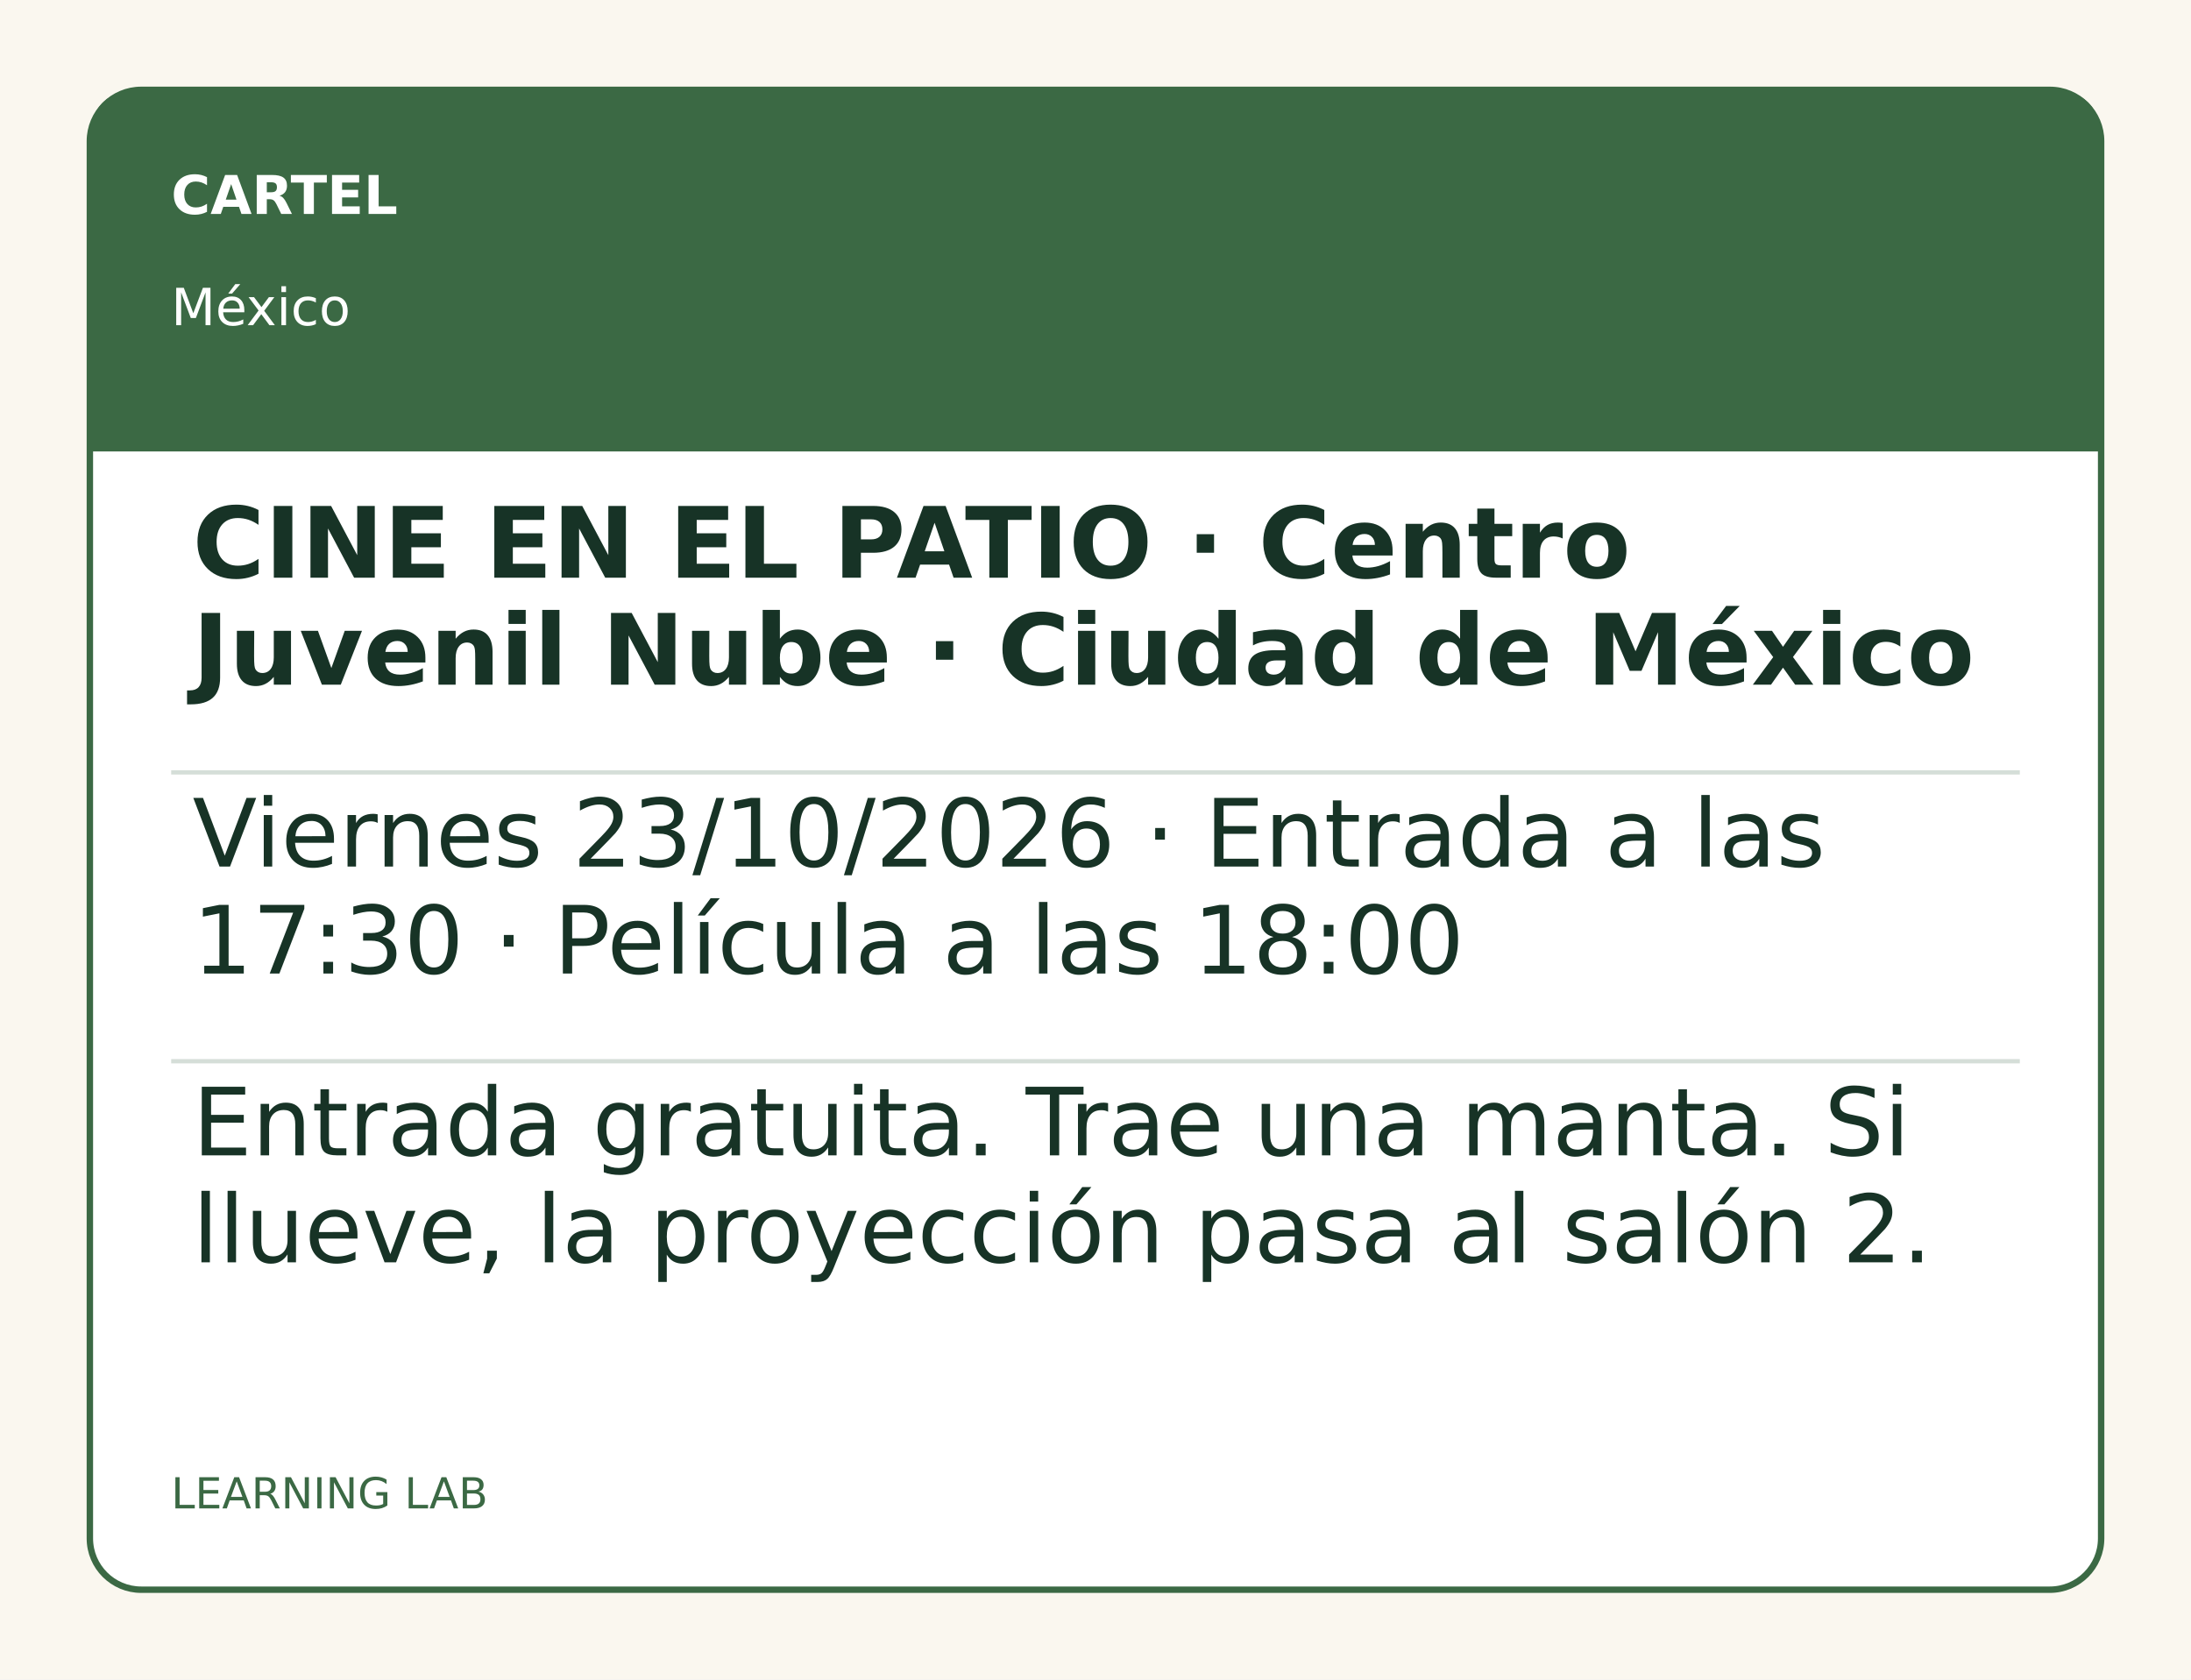
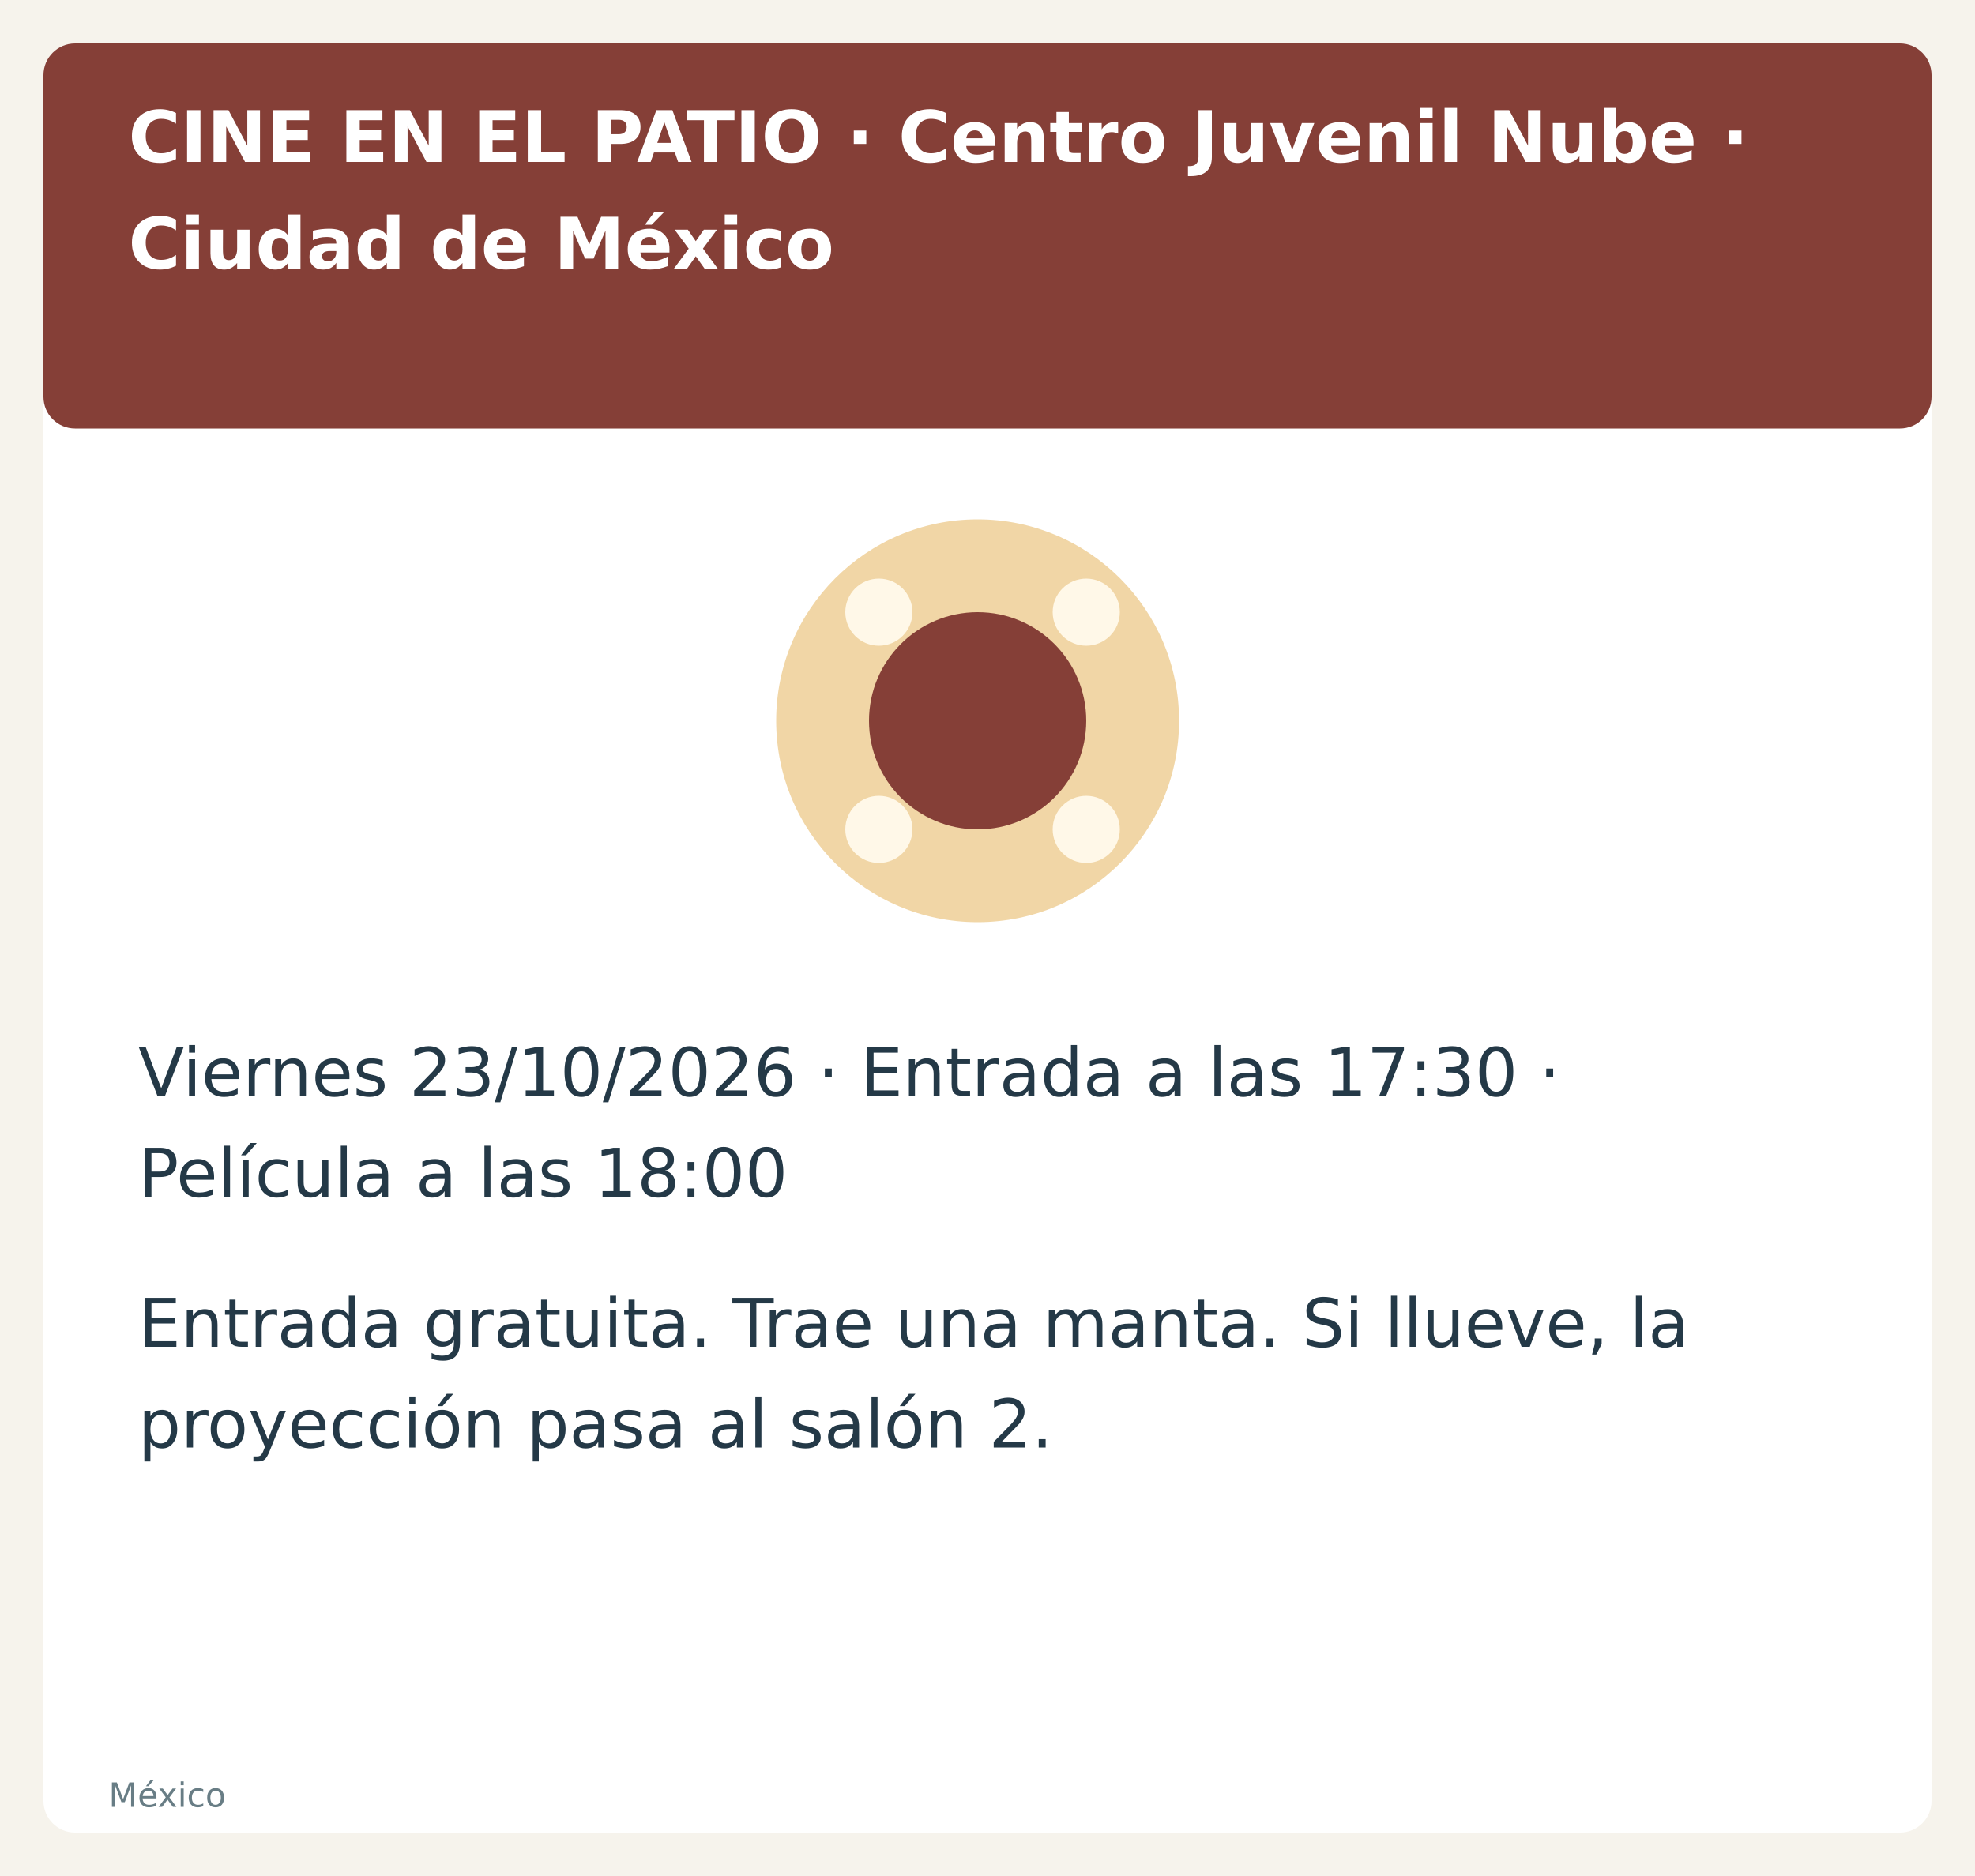
- <svg xmlns="http://www.w3.org/2000/svg" width="1024" height="785" viewBox="0 0 1024 785">
-   <rect width="1024" height="785" fill="#faf7ef" />
-   <rect x="42" y="42" width="940" height="701" rx="24" fill="white" stroke="#3b6944" stroke-width="3" />
-   <path d="M42 66q0-24 24-24h892q24 0 24 24v145H42Z" fill="#3b6944" />
-   <text x="80" y="100" font-family="DejaVu Sans, sans-serif" font-size="25" font-weight="bold" fill="white">CARTEL</text>
-   <text x="80" y="152" font-family="DejaVu Sans, sans-serif" font-size="24" font-weight="normal" fill="white">México</text>
-   <text x="90" y="270" font-family="DejaVu Sans, sans-serif" font-size="46" font-weight="bold" fill="#173326">CINE EN EL PATIO · Centro</text>
-   <text x="90" y="320" font-family="DejaVu Sans, sans-serif" font-size="46" font-weight="bold" fill="#173326">Juvenil Nube · Ciudad de México</text>
-   <path d="M80 361h864" stroke="#d5ded8" stroke-width="2" />
-   <text x="90" y="405" font-family="DejaVu Sans, sans-serif" font-size="44" font-weight="normal" fill="#173326">Viernes 23/10/2026 · Entrada a las</text>
-   <text x="90" y="455" font-family="DejaVu Sans, sans-serif" font-size="44" font-weight="normal" fill="#173326">17:30 · Película a las 18:00</text>
-   <path d="M80 496h864" stroke="#d5ded8" stroke-width="2" />
-   <text x="90" y="540" font-family="DejaVu Sans, sans-serif" font-size="44" font-weight="normal" fill="#173326">Entrada gratuita. Trae una manta. Si</text>
-   <text x="90" y="590" font-family="DejaVu Sans, sans-serif" font-size="44" font-weight="normal" fill="#173326">llueve, la proyección pasa al salón 2.</text>
-   <text x="80" y="705" font-family="DejaVu Sans, sans-serif" font-size="20" font-weight="normal" fill="#3b6944">LEARNING LAB</text>
+ <svg xmlns="http://www.w3.org/2000/svg" width="1000" height="950" viewBox="0 0 1000 950">
+   <rect x="0" y="0" width="1000" height="950" rx="0" fill="#f6f3ec" stroke="none" />
+   <rect x="22" y="22" width="956" height="906" rx="16" fill="#fff" stroke="none" />
+   <rect x="22" y="22" width="956" height="195" rx="16" fill="#853f37" stroke="none" />
+   <text x="65" y="82" data-right="932" font-family="DejaVu Sans" font-size="36" font-weight="bold" fill="#fff">CINE EN EL PATIO · Centro Juvenil Nube ·</text>
+   <text x="65" y="136.0" data-right="932" font-family="DejaVu Sans" font-size="36" font-weight="bold" fill="#fff">Ciudad de México</text>
+   <circle cx="495" cy="365" r="102" fill="#f1d6a6" />
+   <circle cx="495" cy="365" r="55" fill="#853f37" />
+   <circle cx="445" cy="310" r="17" fill="#fff8e8" />
+   <circle cx="550" cy="310" r="17" fill="#fff8e8" />
+   <circle cx="445" cy="420" r="17" fill="#fff8e8" />
+   <circle cx="550" cy="420" r="17" fill="#fff8e8" />
+   <text x="70" y="555" data-right="922" font-family="DejaVu Sans" font-size="34" font-weight="normal" fill="#243947">Viernes 23/10/2026 · Entrada a las 17:30 ·</text>
+   <text x="70" y="606.0" data-right="922" font-family="DejaVu Sans" font-size="34" font-weight="normal" fill="#243947">Película a las 18:00</text>
+   <text x="70" y="682.0" data-right="922" font-family="DejaVu Sans" font-size="34" font-weight="normal" fill="#243947">Entrada gratuita. Trae una manta. Si llueve, la</text>
+   <text x="70" y="733.0" data-right="922" font-family="DejaVu Sans" font-size="34" font-weight="normal" fill="#243947">proyección pasa al salón 2.</text>
+   <text x="55" y="915" data-right="962" font-family="DejaVu Sans" font-size="17" font-weight="normal" fill="#687d85">México</text>
</svg>
